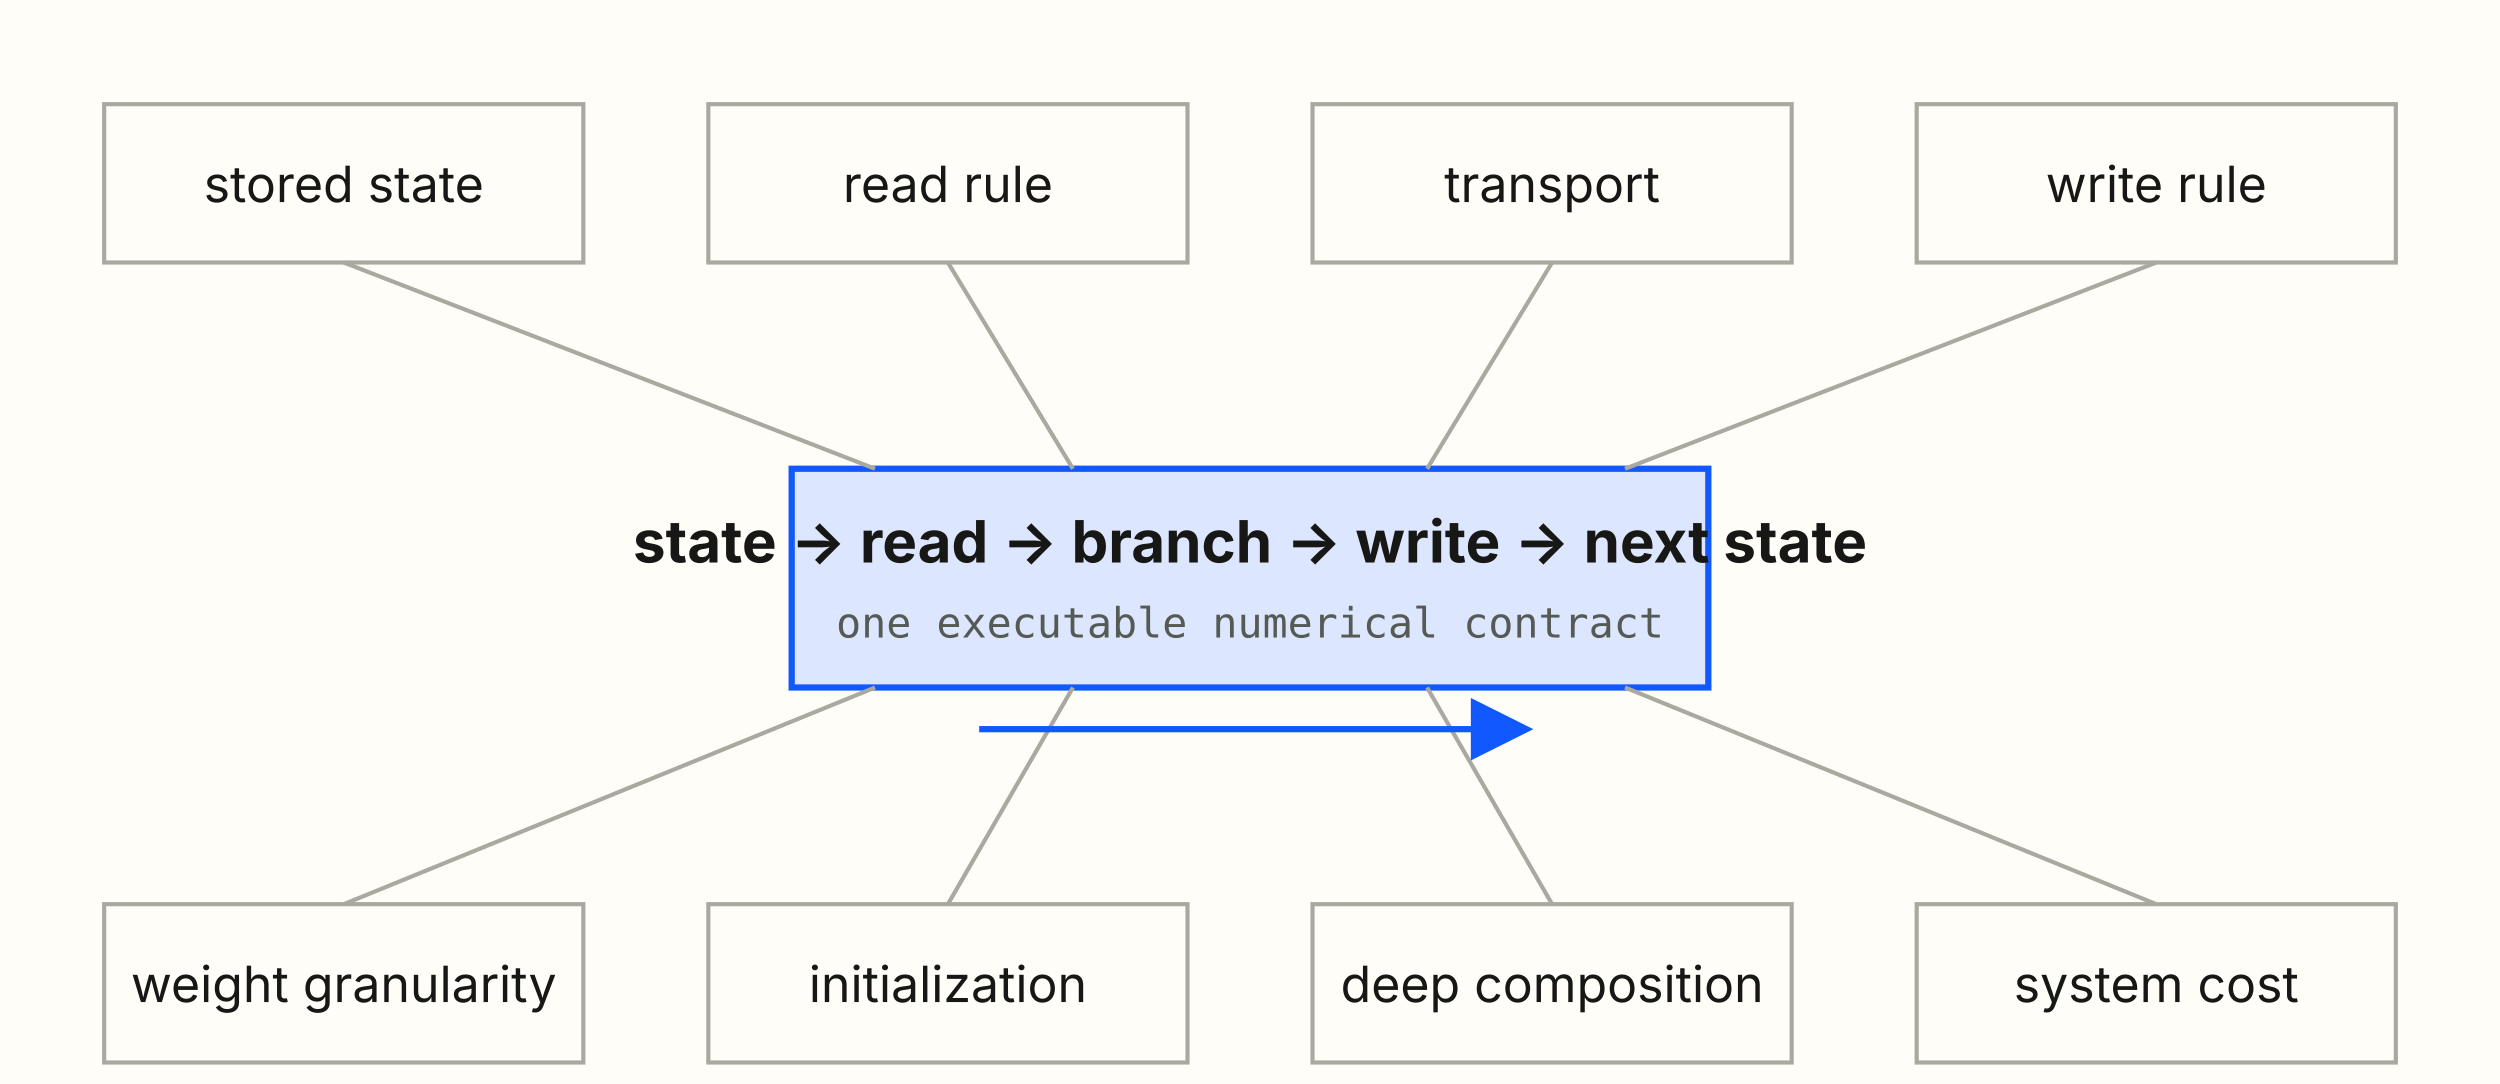
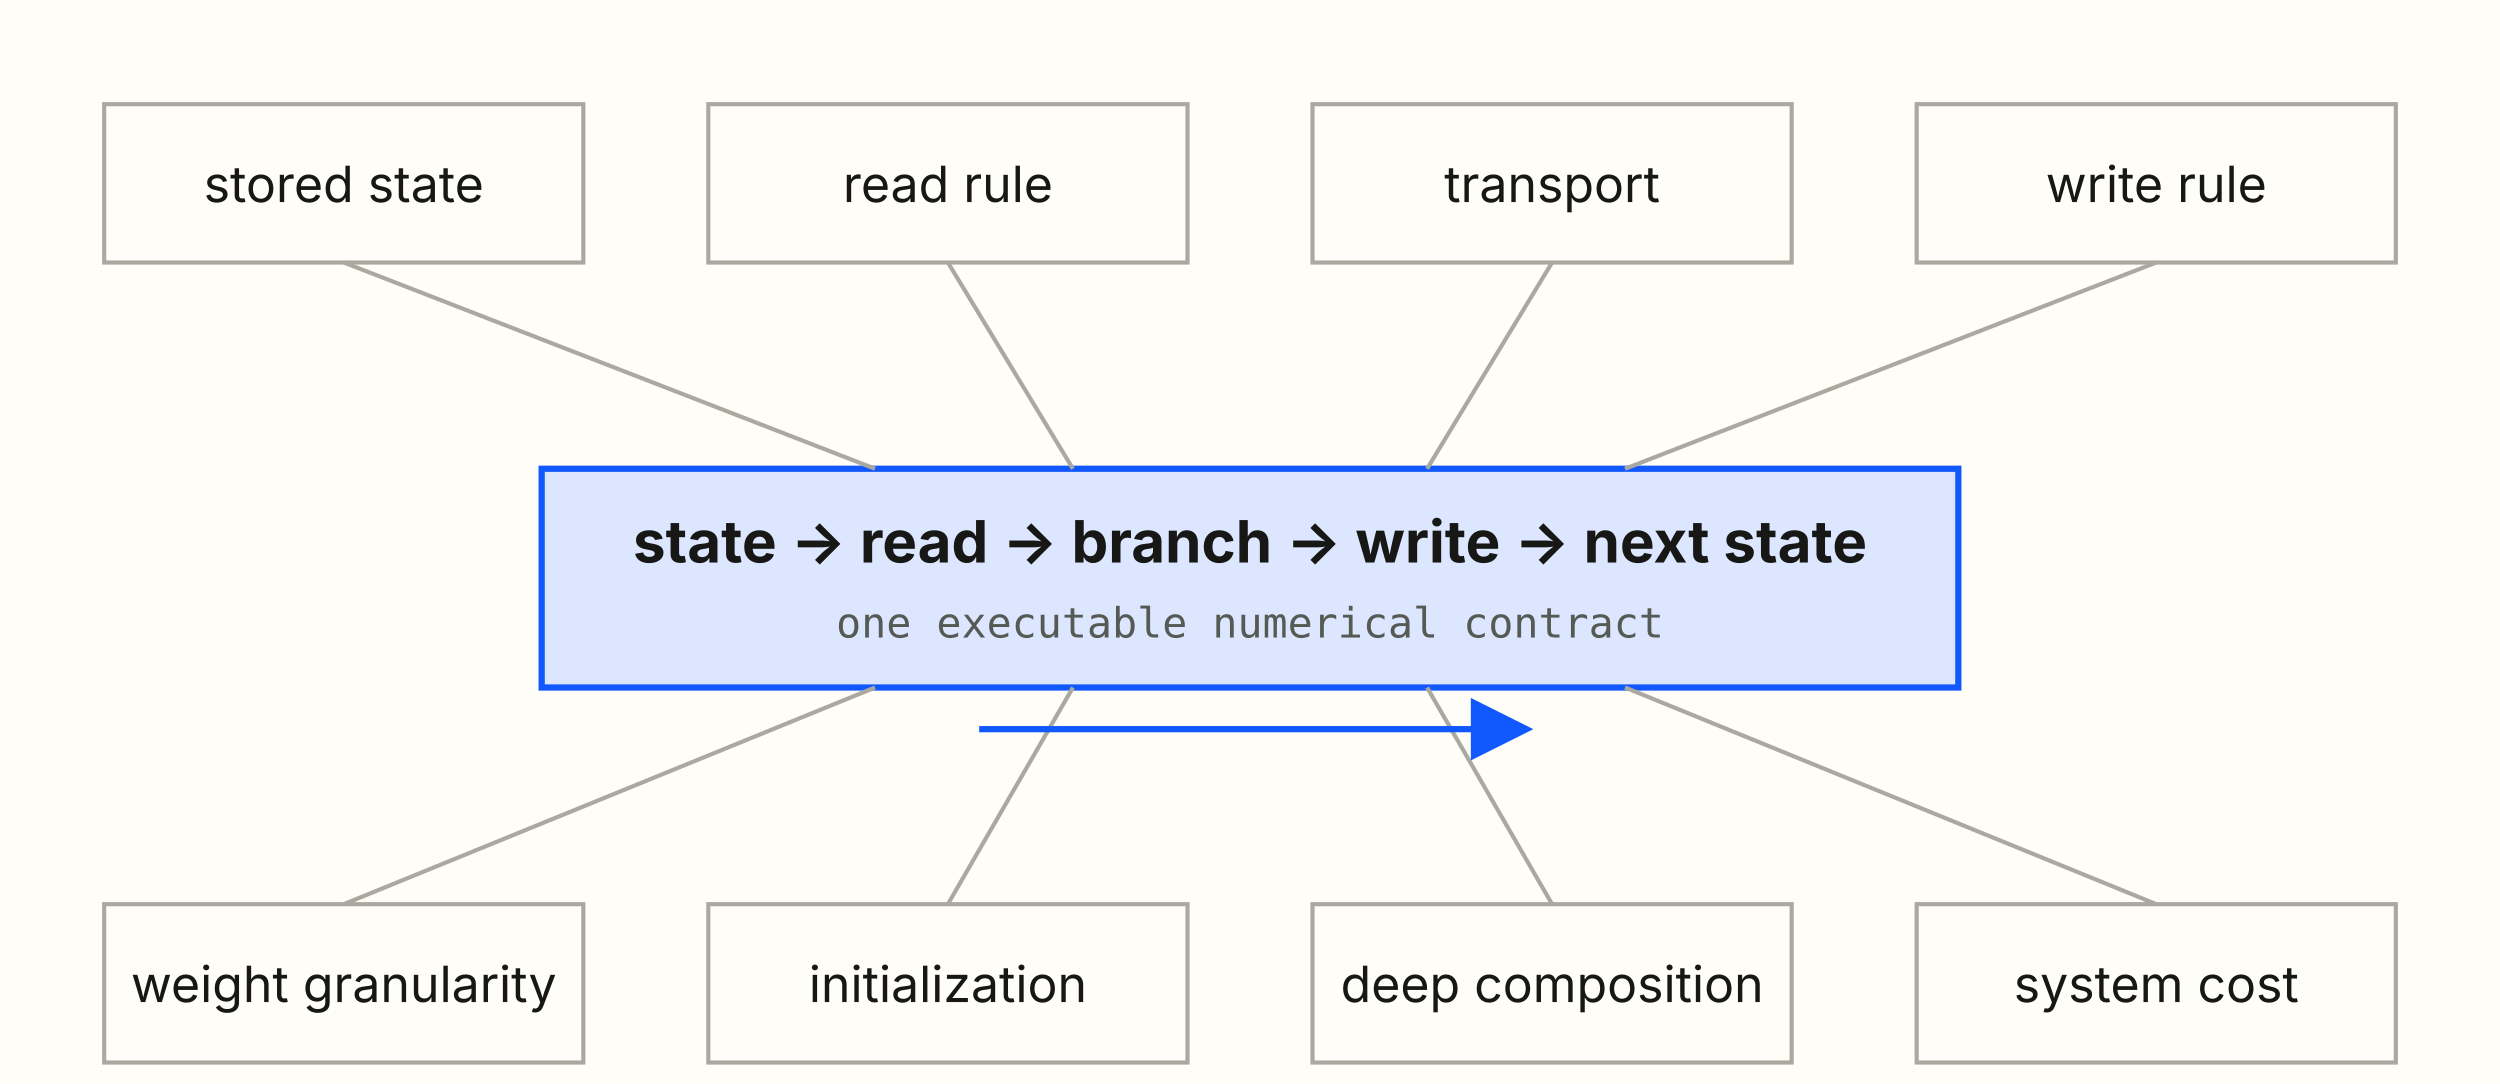
<svg xmlns="http://www.w3.org/2000/svg" viewBox="0 0 1200 520" role="img" aria-labelledby="title desc">
  <defs>
    <marker id="a" markerWidth="10" markerHeight="10" refX="8" refY="5" orient="auto">
      <path d="M0 0L10 5L0 10Z" fill="#1258ff" />
    </marker>
    <style>.t{font-family:Inter,"PingFang SC",sans-serif;fill:#171816}.m{font-family:"SFMono-Regular",Consolas,monospace;fill:#565a55}.node{fill:#fffdf8;stroke:#aaa99f;stroke-width:2}.core{fill:#dce6ff;stroke:#1258ff;stroke-width:3}.line{stroke:#1258ff;stroke-width:3;fill:none;marker-end:url(#a)}</style>
  </defs>
-   <rect width="1200" height="560" fill="#fffdf8" />
-   <rect x="380" y="225" width="440" height="105" class="core" />
+   <rect width="1200" height="520" fill="#fffdf8" />
+   <rect x="260" y="225" width="680" height="105" class="core" />
  <text x="600" y="270" class="t" font-size="28" font-weight="700" text-anchor="middle">state → read → branch → write → next state</text>
  <text x="600" y="306" class="m" font-size="20" text-anchor="middle">one executable numerical contract</text>
  <g class="node">
    <rect x="50" y="50" width="230" height="76" />
    <rect x="340" y="50" width="230" height="76" />
    <rect x="630" y="50" width="230" height="76" />
    <rect x="920" y="50" width="230" height="76" />
    <rect x="50" y="434" width="230" height="76" />
    <rect x="340" y="434" width="230" height="76" />
    <rect x="630" y="434" width="230" height="76" />
    <rect x="920" y="434" width="230" height="76" />
  </g>
  <g class="t" font-size="24" text-anchor="middle">
    <text x="165" y="97">stored state</text>
    <text x="455" y="97">read rule</text>
    <text x="745" y="97">transport</text>
    <text x="1035" y="97">write rule</text>
    <text x="165" y="481">weight granularity</text>
    <text x="455" y="481">initialization</text>
    <text x="745" y="481">deep composition</text>
    <text x="1035" y="481">system cost</text>
  </g>
  <g stroke="#aaa99f" stroke-width="2" fill="none">
    <path d="M165 126L420 225" />
    <path d="M455 126L515 225" />
    <path d="M745 126L685 225" />
    <path d="M1035 126L780 225" />
    <path d="M165 434L420 330" />
    <path d="M455 434L515 330" />
    <path d="M745 434L685 330" />
    <path d="M1035 434L780 330" />
  </g>
  <path d="M470 350H730" class="line" />
</svg>
